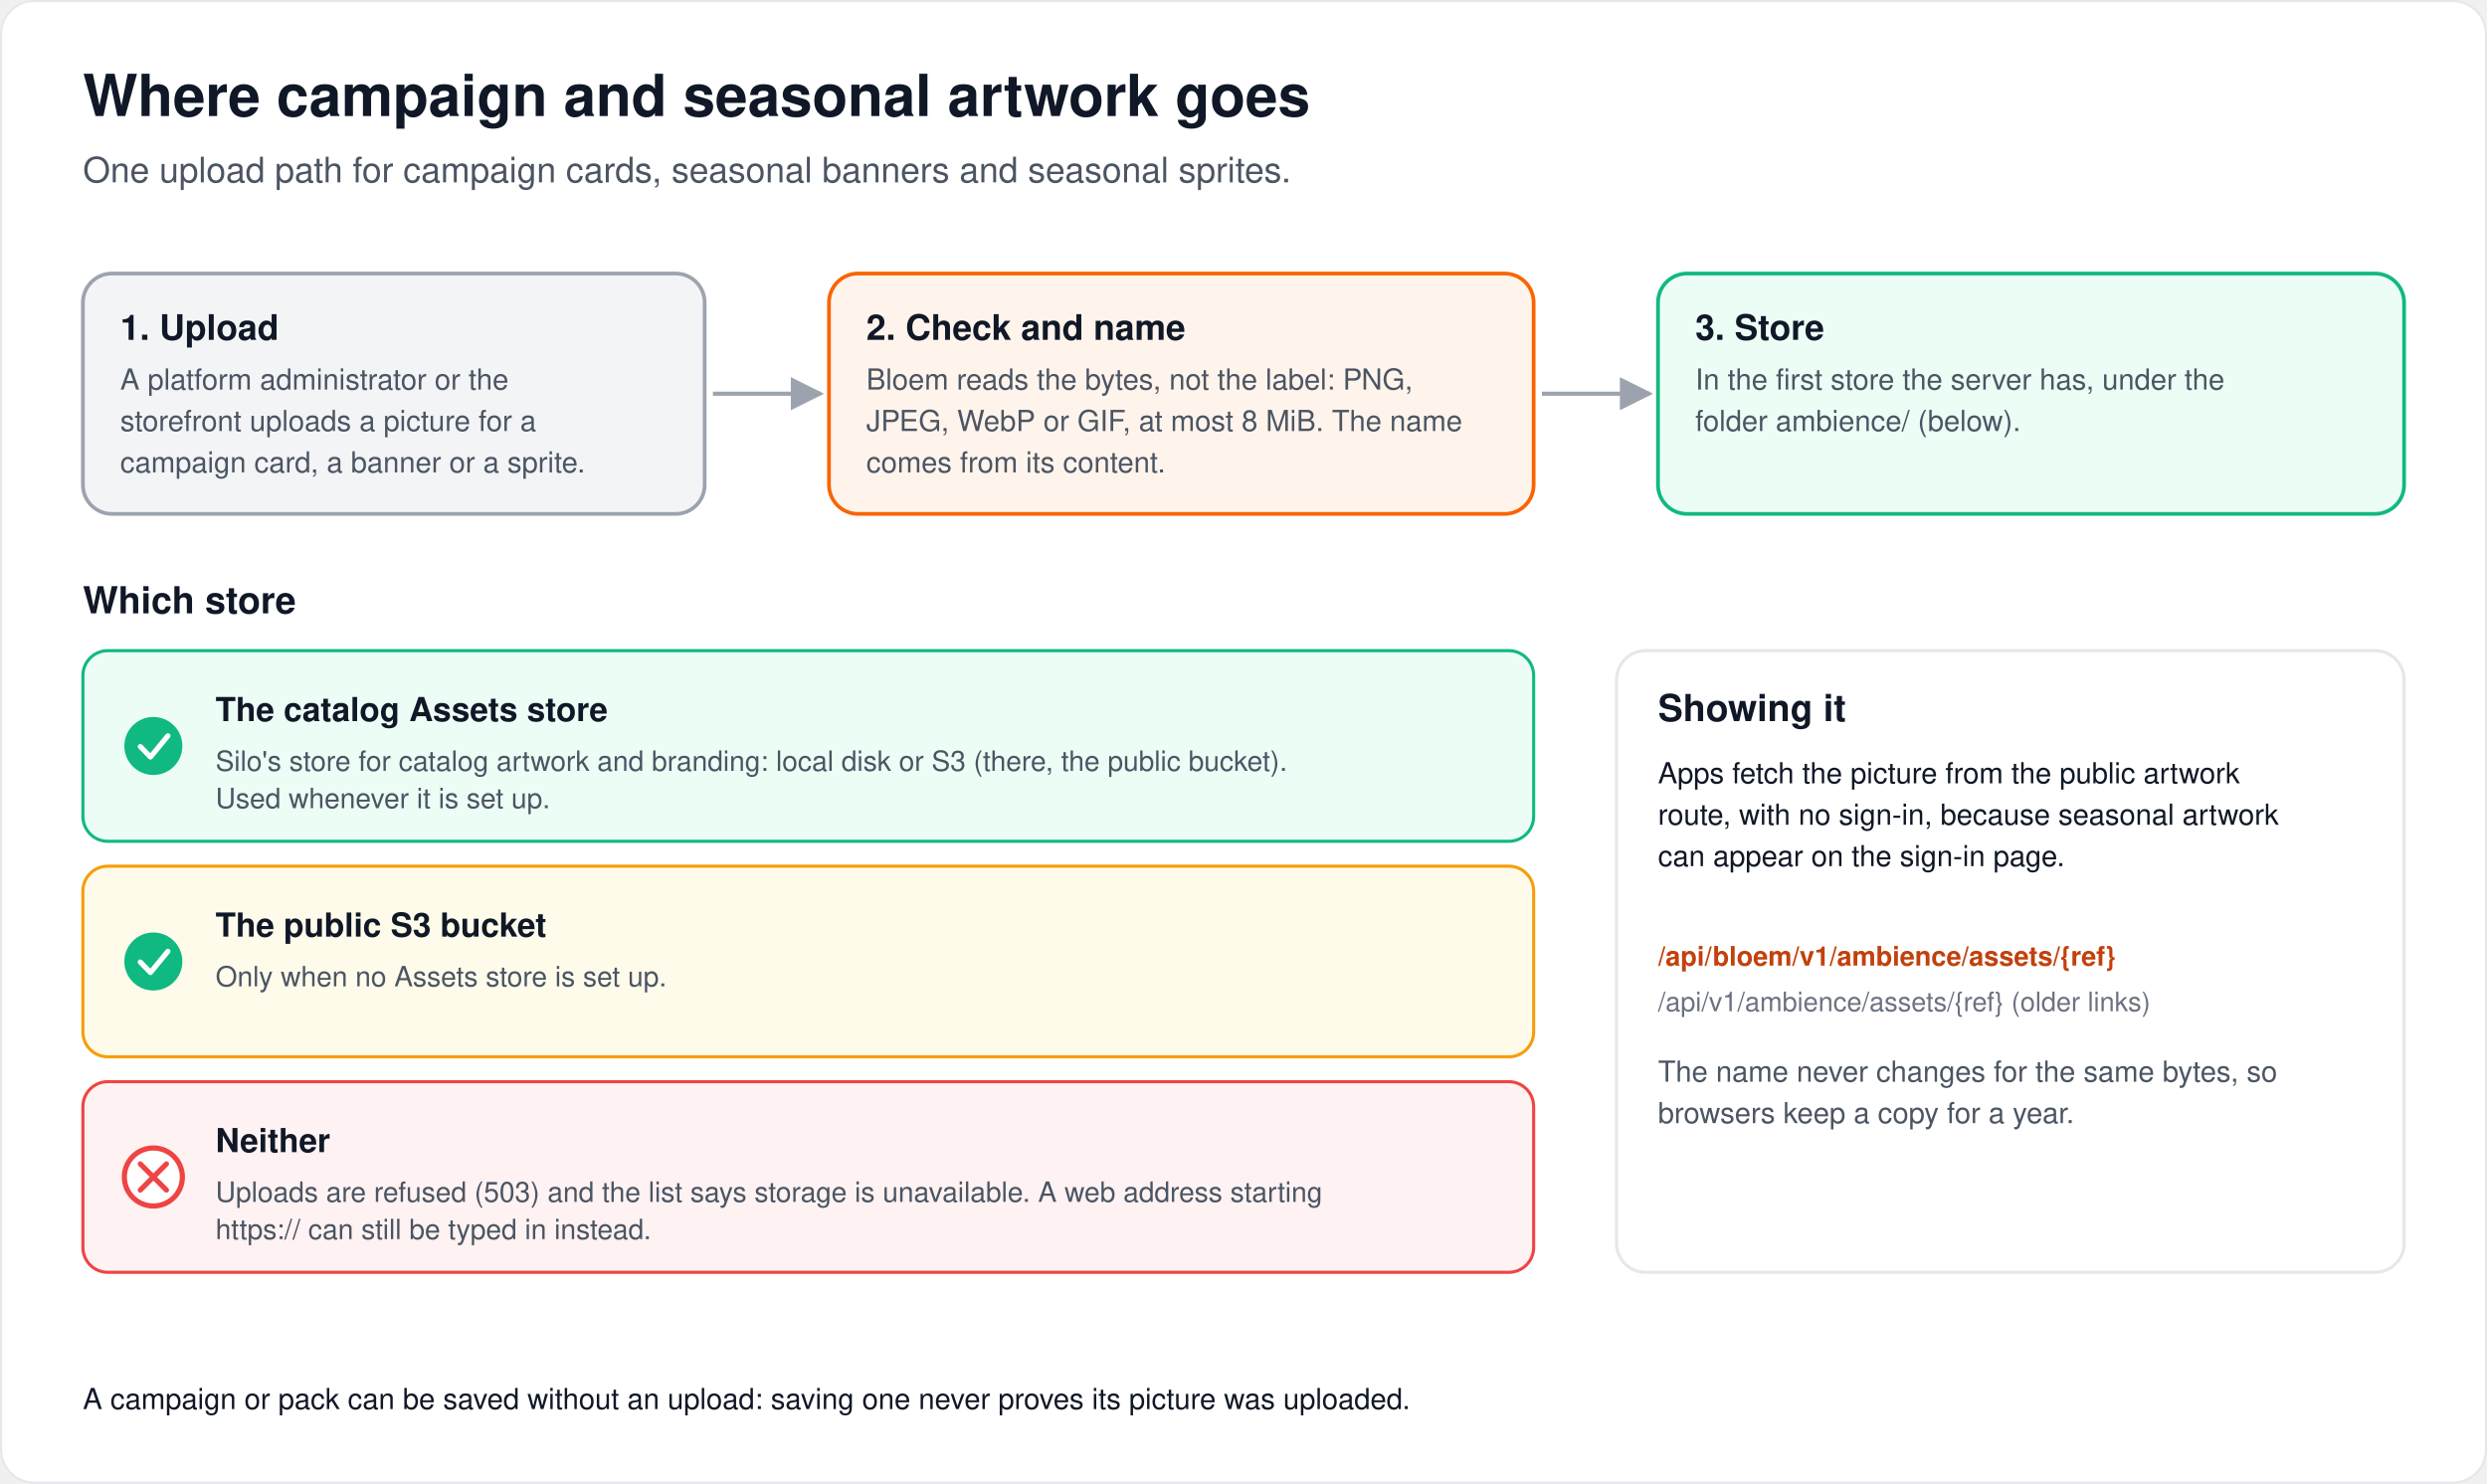
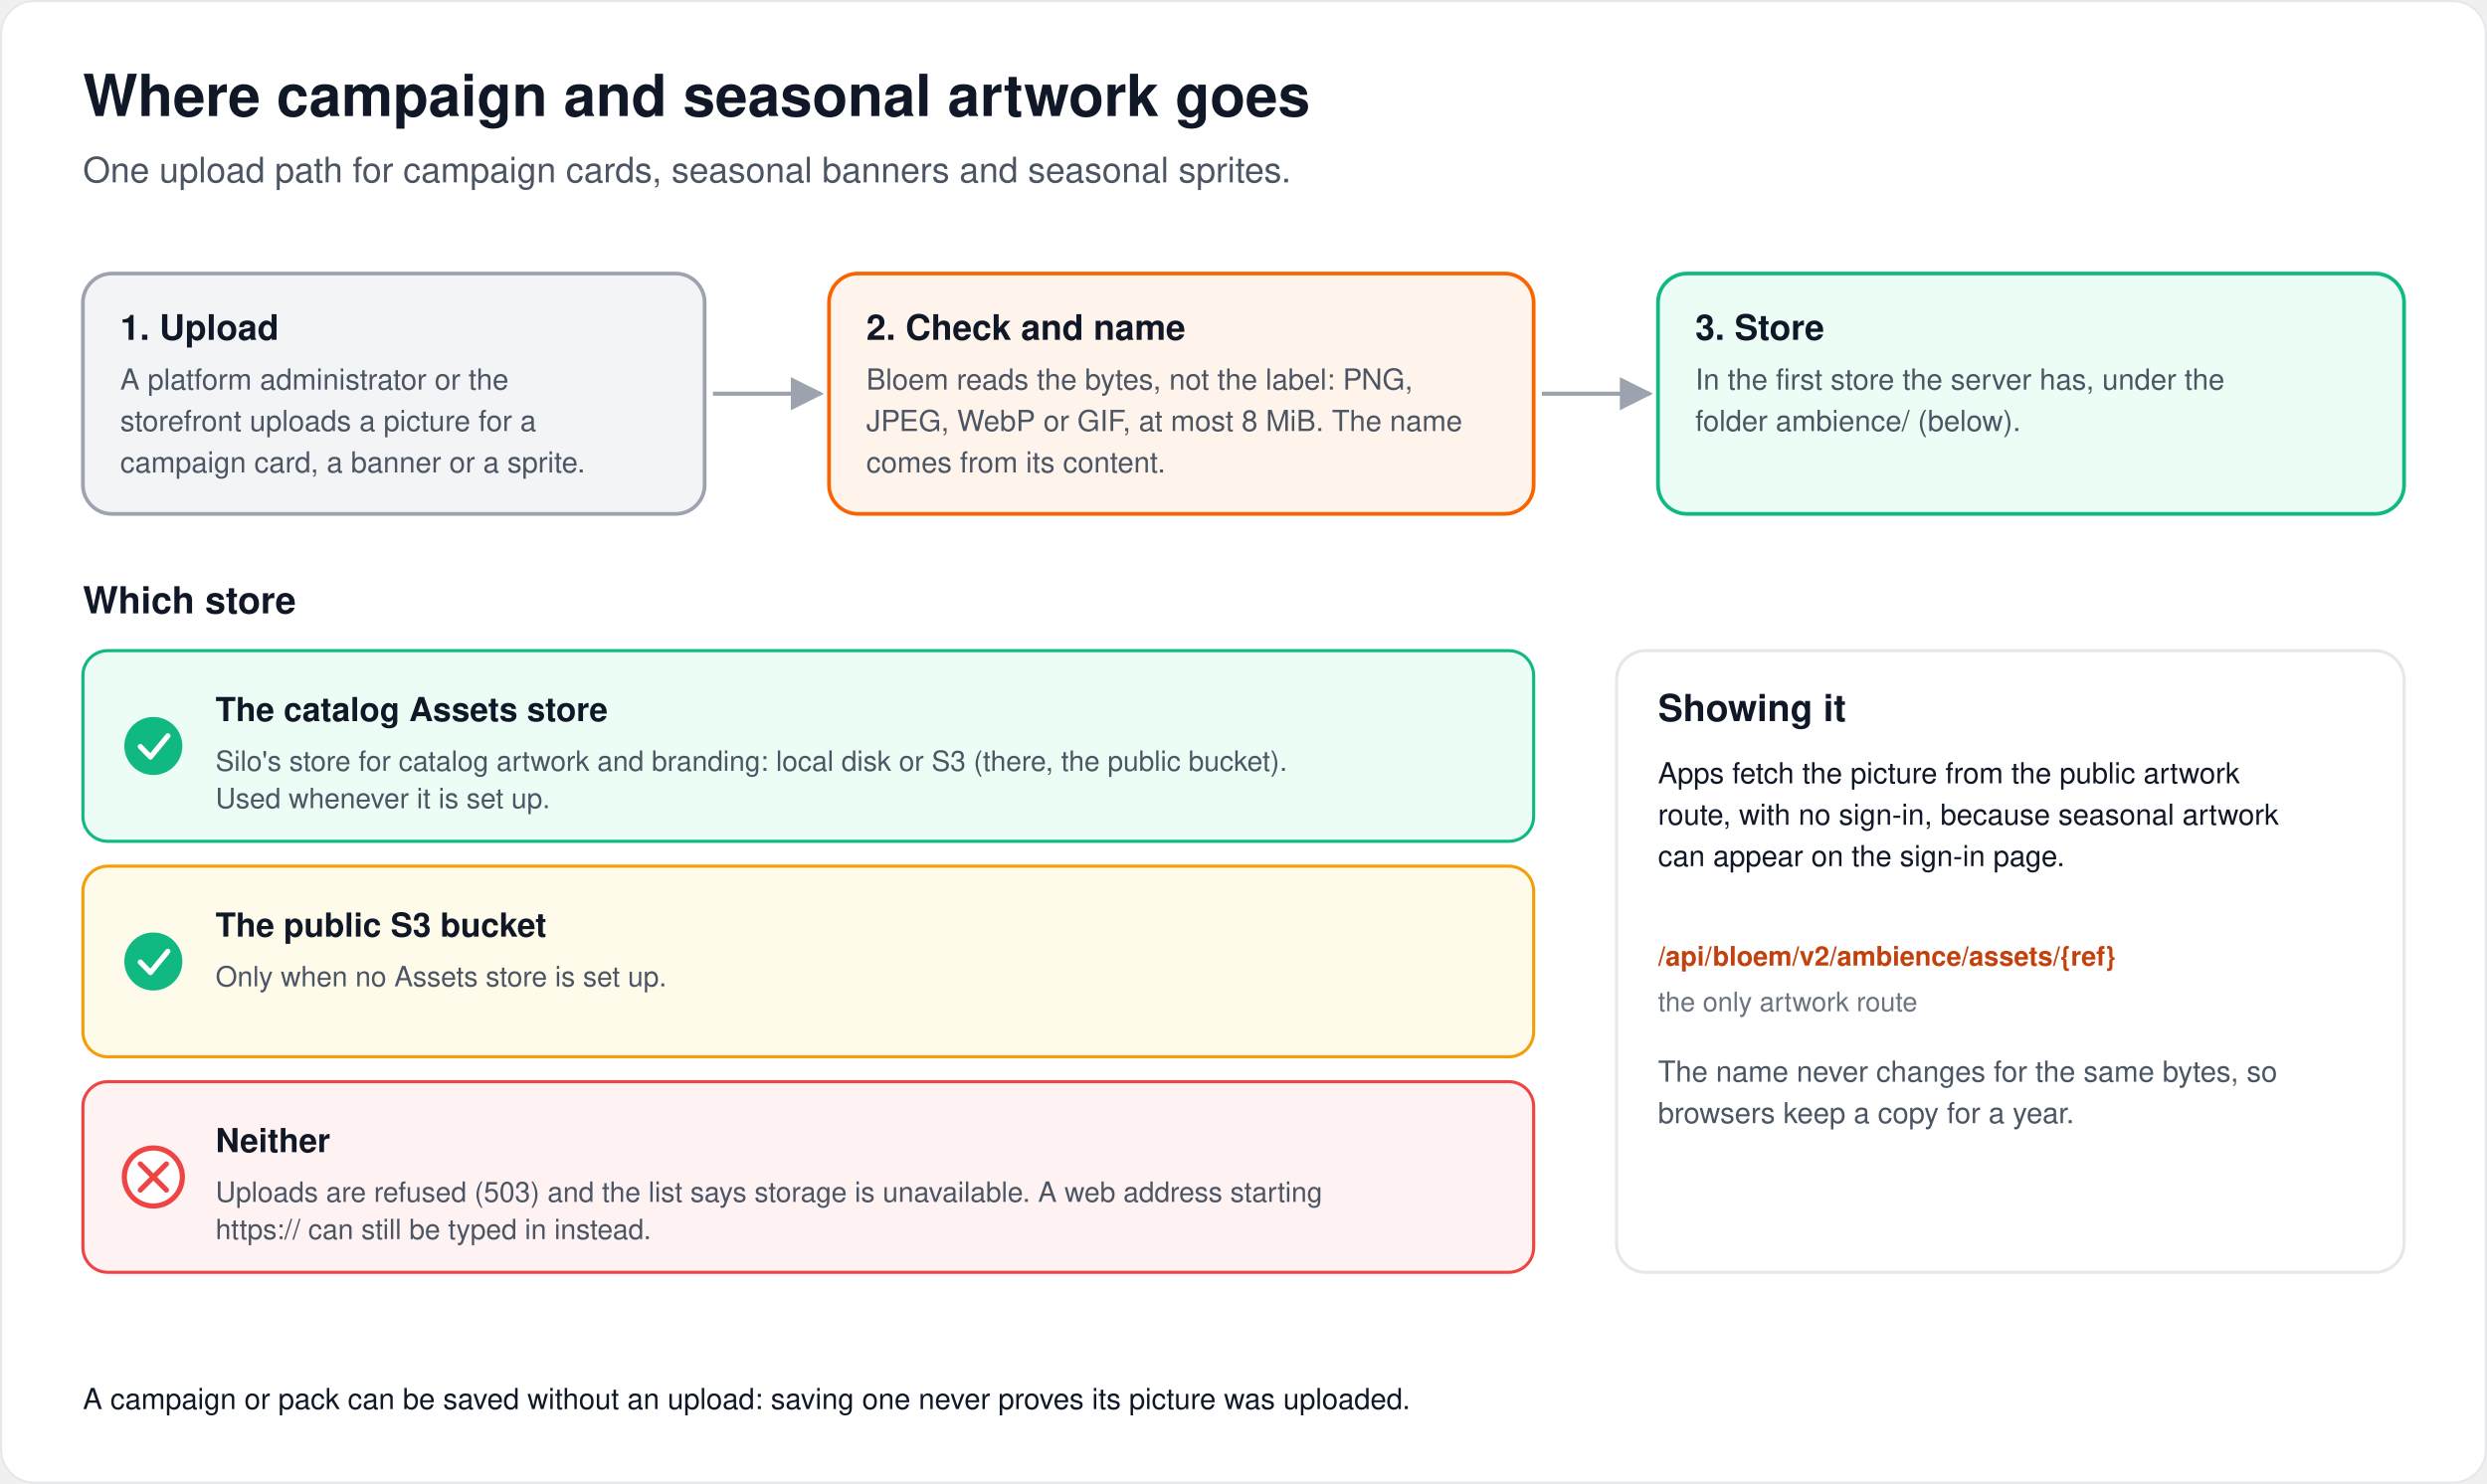
<svg xmlns="http://www.w3.org/2000/svg" width="1200" height="716" viewBox="0 0 1200 716" role="img" aria-labelledby="t d" font-family="'Segoe UI', 'Helvetica Neue', Helvetica, Arial, sans-serif">
  <defs>
    <marker id="arrow" viewBox="0 0 10 10" refX="9" refY="5" markerWidth="8" markerHeight="8" orient="auto-start-reverse">
      <path d="M0,0 L10,5 L0,10 z" fill="#9CA3AF" />
    </marker>
  </defs>
  <rect x="0.5" y="0.5" width="1199" height="715" rx="16" fill="#FFFFFF" stroke="#E5E7EB" />
  <text x="40" y="56" font-size="28" font-weight="700" fill="#101827" text-anchor="start">Where campaign and seasonal artwork goes</text>
  <text x="40" y="88" font-size="17" font-weight="normal" fill="#4B5563" text-anchor="start">One upload path for campaign cards, seasonal banners and seasonal sprites.</text>
  <rect x="40" y="132" width="300" height="116" rx="14" fill="#F3F4F6" stroke="#9CA3AF" stroke-width="1.8" />
  <text x="58" y="164" font-size="17" font-weight="700" fill="#101827" text-anchor="start">1. Upload</text>
  <text x="58" y="188" font-size="14" font-weight="normal" fill="#4B5563" text-anchor="start">A platform administrator or the</text>
  <text x="58" y="208" font-size="14" font-weight="normal" fill="#4B5563" text-anchor="start">storefront uploads a picture for a</text>
  <text x="58" y="228" font-size="14" font-weight="normal" fill="#4B5563" text-anchor="start">campaign card, a banner or a sprite.</text>
  <line x1="344" y1="190" x2="396" y2="190" stroke="#9CA3AF" stroke-width="2" marker-end="url(#arrow)" />
  <rect x="400" y="132" width="340" height="116" rx="14" fill="#FFF4EC" stroke="#FA6400" stroke-width="1.8" />
  <text x="418" y="164" font-size="17" font-weight="700" fill="#101827" text-anchor="start">2. Check and name</text>
  <text x="418" y="188" font-size="14" font-weight="normal" fill="#4B5563" text-anchor="start">Bloem reads the bytes, not the label: PNG,</text>
  <text x="418" y="208" font-size="14" font-weight="normal" fill="#4B5563" text-anchor="start">JPEG, WebP or GIF, at most 8 MiB. The name</text>
  <text x="418" y="228" font-size="14" font-weight="normal" fill="#4B5563" text-anchor="start">comes from its content.</text>
  <line x1="744" y1="190" x2="796" y2="190" stroke="#9CA3AF" stroke-width="2" marker-end="url(#arrow)" />
  <rect x="800" y="132" width="360" height="116" rx="14" fill="#ECFDF5" stroke="#10B981" stroke-width="1.8" />
  <text x="818" y="164" font-size="17" font-weight="700" fill="#101827" text-anchor="start">3. Store</text>
  <text x="818" y="188" font-size="14" font-weight="normal" fill="#4B5563" text-anchor="start">In the first store the server has, under the</text>
  <text x="818" y="208" font-size="14" font-weight="normal" fill="#4B5563" text-anchor="start">folder ambience/ (below).</text>
  <text x="40" y="296" font-size="18" font-weight="700" fill="#101827" text-anchor="start">Which store</text>
  <rect x="40" y="314" width="700" height="92" rx="12" fill="#ECFDF5" stroke="#10B981" stroke-width="1.5" />
  <circle cx="74" cy="360" r="14" fill="#10B981" />
  <path d="M67.7,360.28 L72.6,365.32 L81.0,355.1" fill="none" stroke="#FFFFFF" stroke-width="2.5" stroke-linecap="round" stroke-linejoin="round" />
  <text x="104" y="348" font-size="16" font-weight="700" fill="#101827" text-anchor="start">The catalog Assets store</text>
  <text x="104" y="372" font-size="13.5" font-weight="normal" fill="#4B5563" text-anchor="start">Silo's store for catalog artwork and branding: local disk or S3 (there, the public bucket).</text>
  <text x="104" y="390" font-size="13.5" font-weight="normal" fill="#4B5563" text-anchor="start">Used whenever it is set up.</text>
  <rect x="40" y="418" width="700" height="92" rx="12" fill="#FFFBEB" stroke="#F59E0B" stroke-width="1.5" />
  <circle cx="74" cy="464" r="14" fill="#10B981" />
  <path d="M67.7,464.28 L72.6,469.32 L81.0,459.1" fill="none" stroke="#FFFFFF" stroke-width="2.5" stroke-linecap="round" stroke-linejoin="round" />
  <text x="104" y="452" font-size="16" font-weight="700" fill="#101827" text-anchor="start">The public S3 bucket</text>
  <text x="104" y="476" font-size="13.5" font-weight="normal" fill="#4B5563" text-anchor="start">Only when no Assets store is set up.</text>
  <rect x="40" y="522" width="700" height="92" rx="12" fill="#FEF2F2" stroke="#EF4444" stroke-width="1.5" />
  <circle cx="74" cy="568" r="14" fill="#FFFFFF" stroke="#EF4444" stroke-width="2.5" />
  <path d="M67.7,561.7 L80.3,574.3 M80.3,561.7 L67.7,574.3" stroke="#EF4444" stroke-width="2.5" stroke-linecap="round" />
  <text x="104" y="556" font-size="16" font-weight="700" fill="#101827" text-anchor="start">Neither</text>
  <text x="104" y="580" font-size="13.5" font-weight="normal" fill="#4B5563" text-anchor="start">Uploads are refused (503) and the list says storage is unavailable. A web address starting</text>
  <text x="104" y="598" font-size="13.5" font-weight="normal" fill="#4B5563" text-anchor="start">https:// can still be typed in instead.</text>
  <rect x="780" y="314" width="380" height="300" rx="14" fill="#FFFFFF" stroke="#E5E7EB" stroke-width="1.5" />
  <text x="800" y="348" font-size="18" font-weight="700" fill="#101827" text-anchor="start">Showing it</text>
  <text x="800" y="378" font-size="14" font-weight="normal" fill="#101827" text-anchor="start">Apps fetch the picture from the public artwork</text>
  <text x="800" y="398" font-size="14" font-weight="normal" fill="#101827" text-anchor="start">route, with no sign-in, because seasonal artwork</text>
  <text x="800" y="418" font-size="14" font-weight="normal" fill="#101827" text-anchor="start">can appear on the sign-in page.</text>
-   <text x="800" y="466" font-size="13" font-weight="600" fill="#C2410C" text-anchor="start">/api/bloem/v1/ambience/assets/{ref}</text>
-   <text x="800" y="488" font-size="13" font-weight="normal" fill="#6B7280" text-anchor="start">/api/v1/ambience/assets/{ref} (older links)</text>
+   <text x="800" y="466" font-size="13" font-weight="600" fill="#C2410C" text-anchor="start">/api/bloem/v2/ambience/assets/{ref}</text>
+   <text x="800" y="488" font-size="13" font-weight="normal" fill="#6B7280" text-anchor="start">the only artwork route</text>
  <text x="800" y="522" font-size="14" font-weight="normal" fill="#4B5563" text-anchor="start">The name never changes for the same bytes, so</text>
  <text x="800" y="542" font-size="14" font-weight="normal" fill="#4B5563" text-anchor="start">browsers keep a copy for a year.</text>
  <text x="40" y="680" font-size="14" font-weight="normal" fill="#101827" text-anchor="start">A campaign or pack can be saved without an upload: saving one never proves its picture was uploaded.</text>
</svg>
